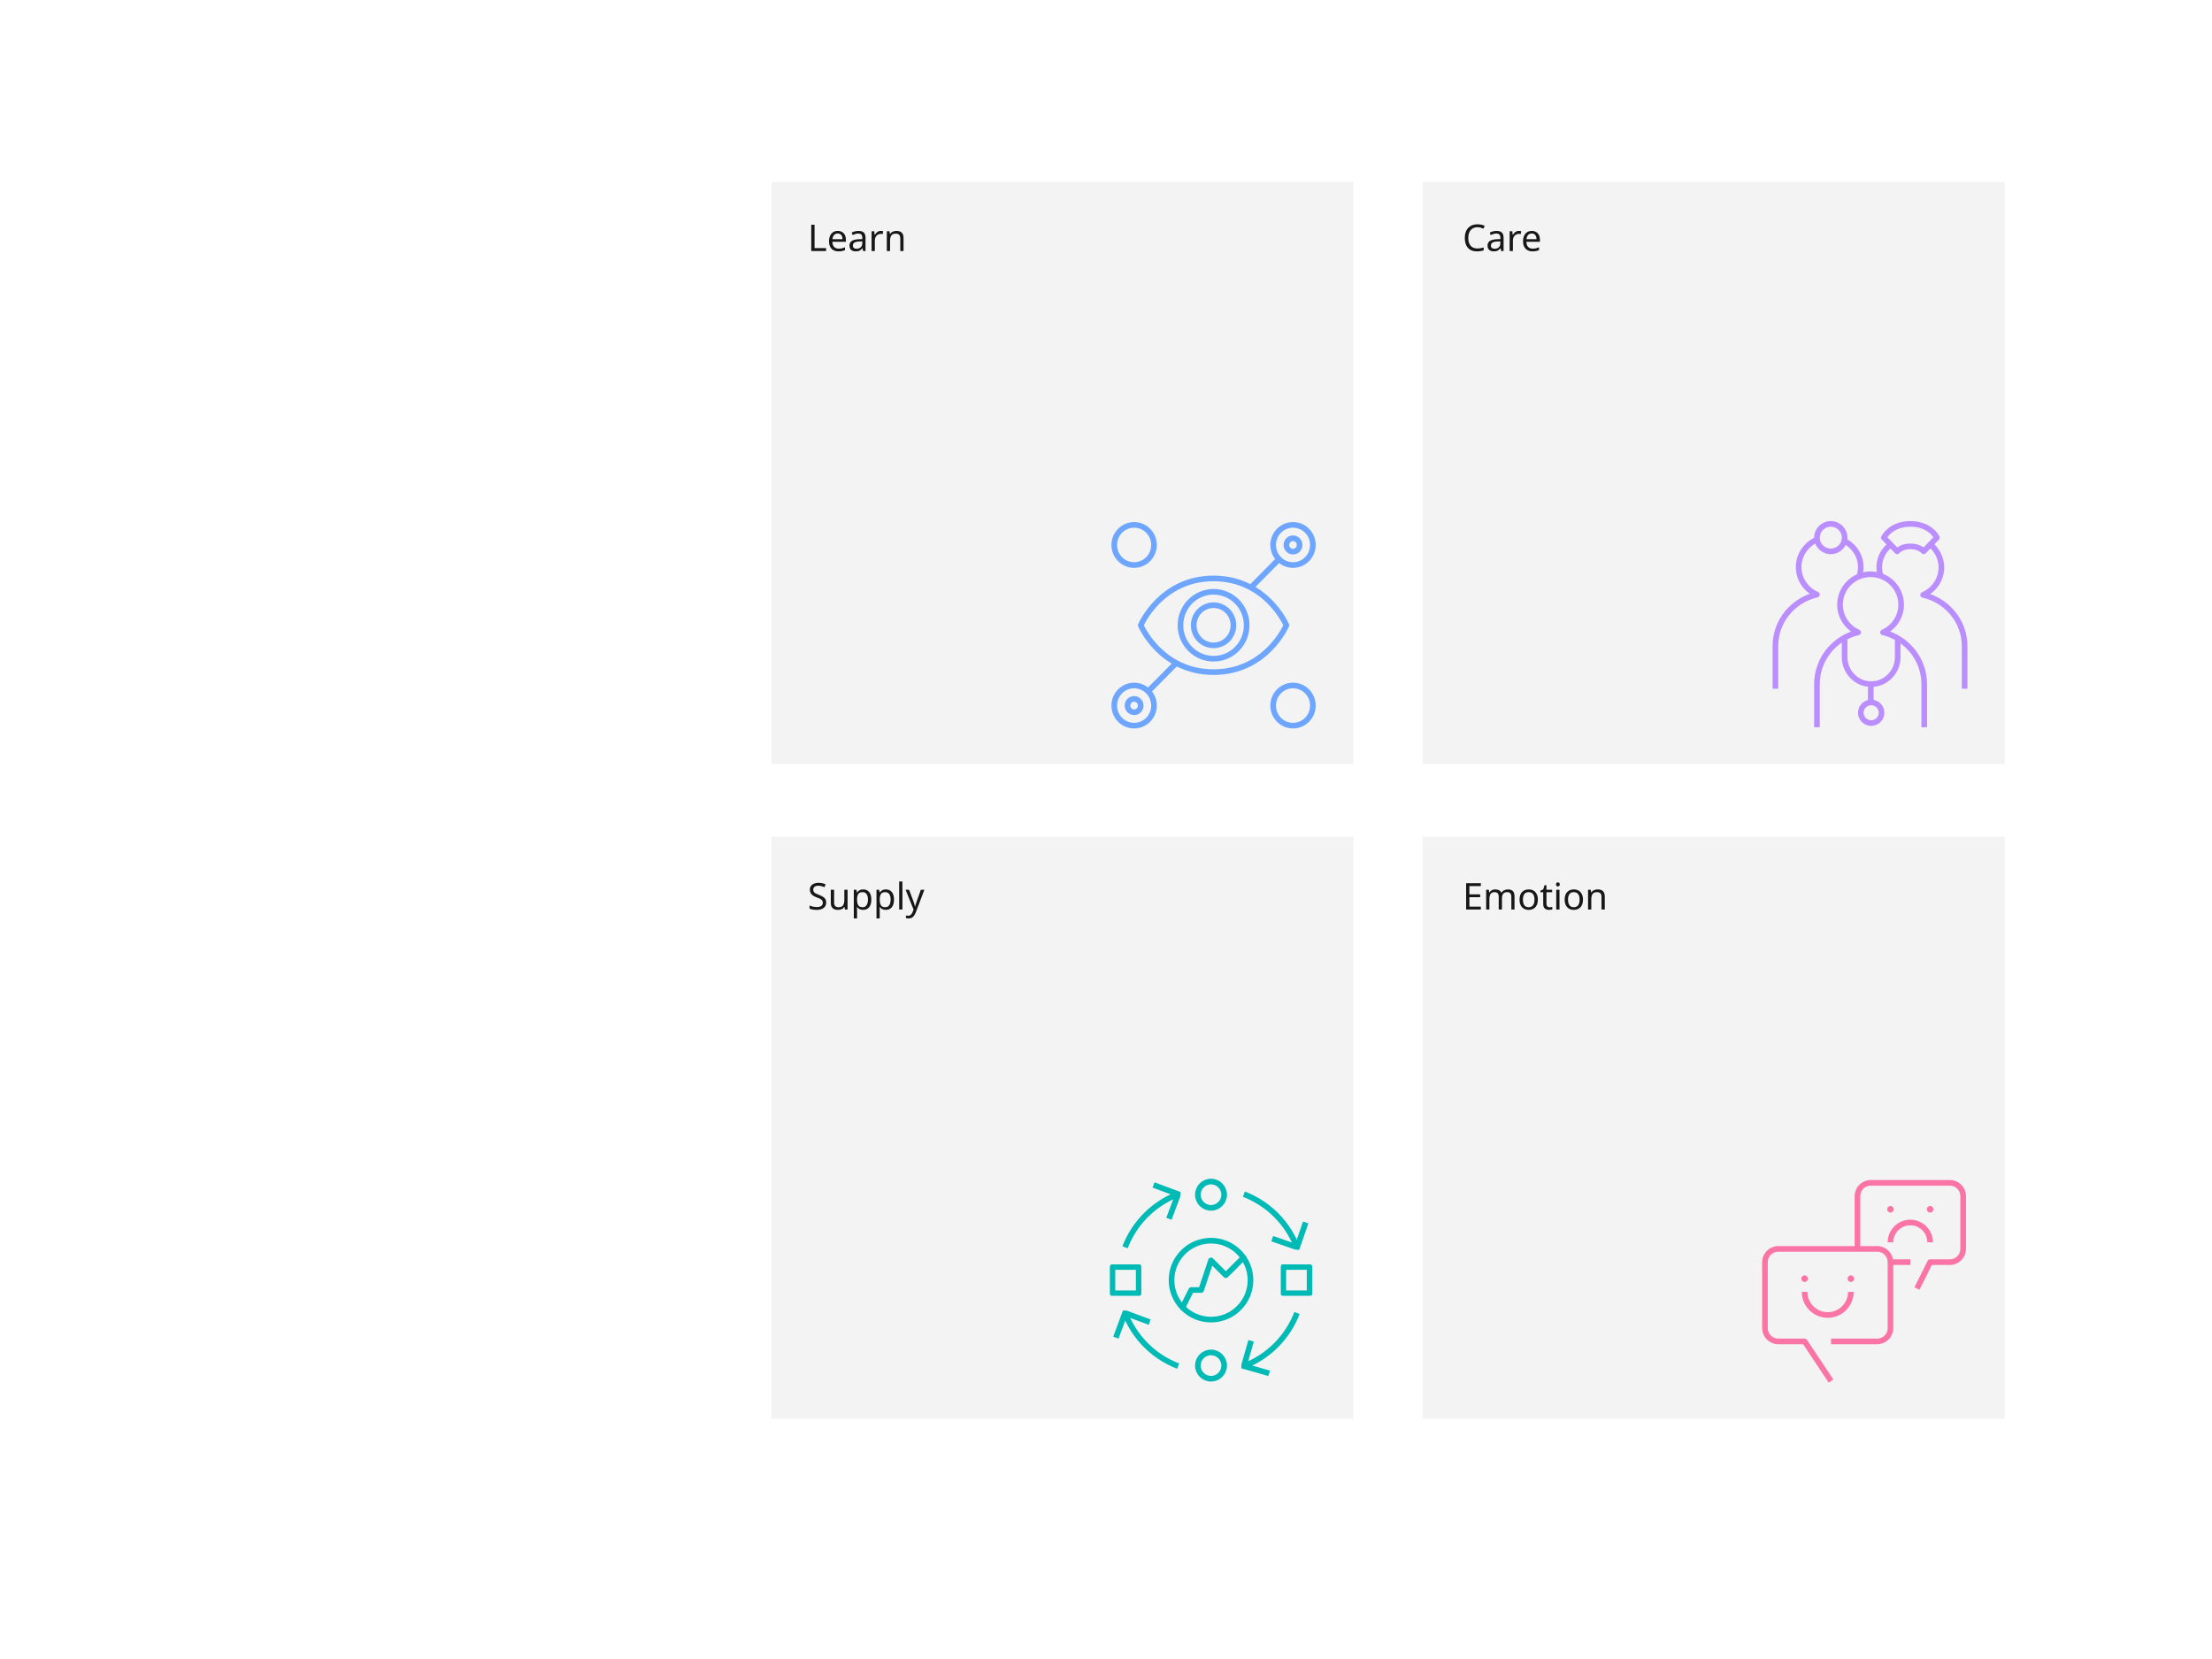
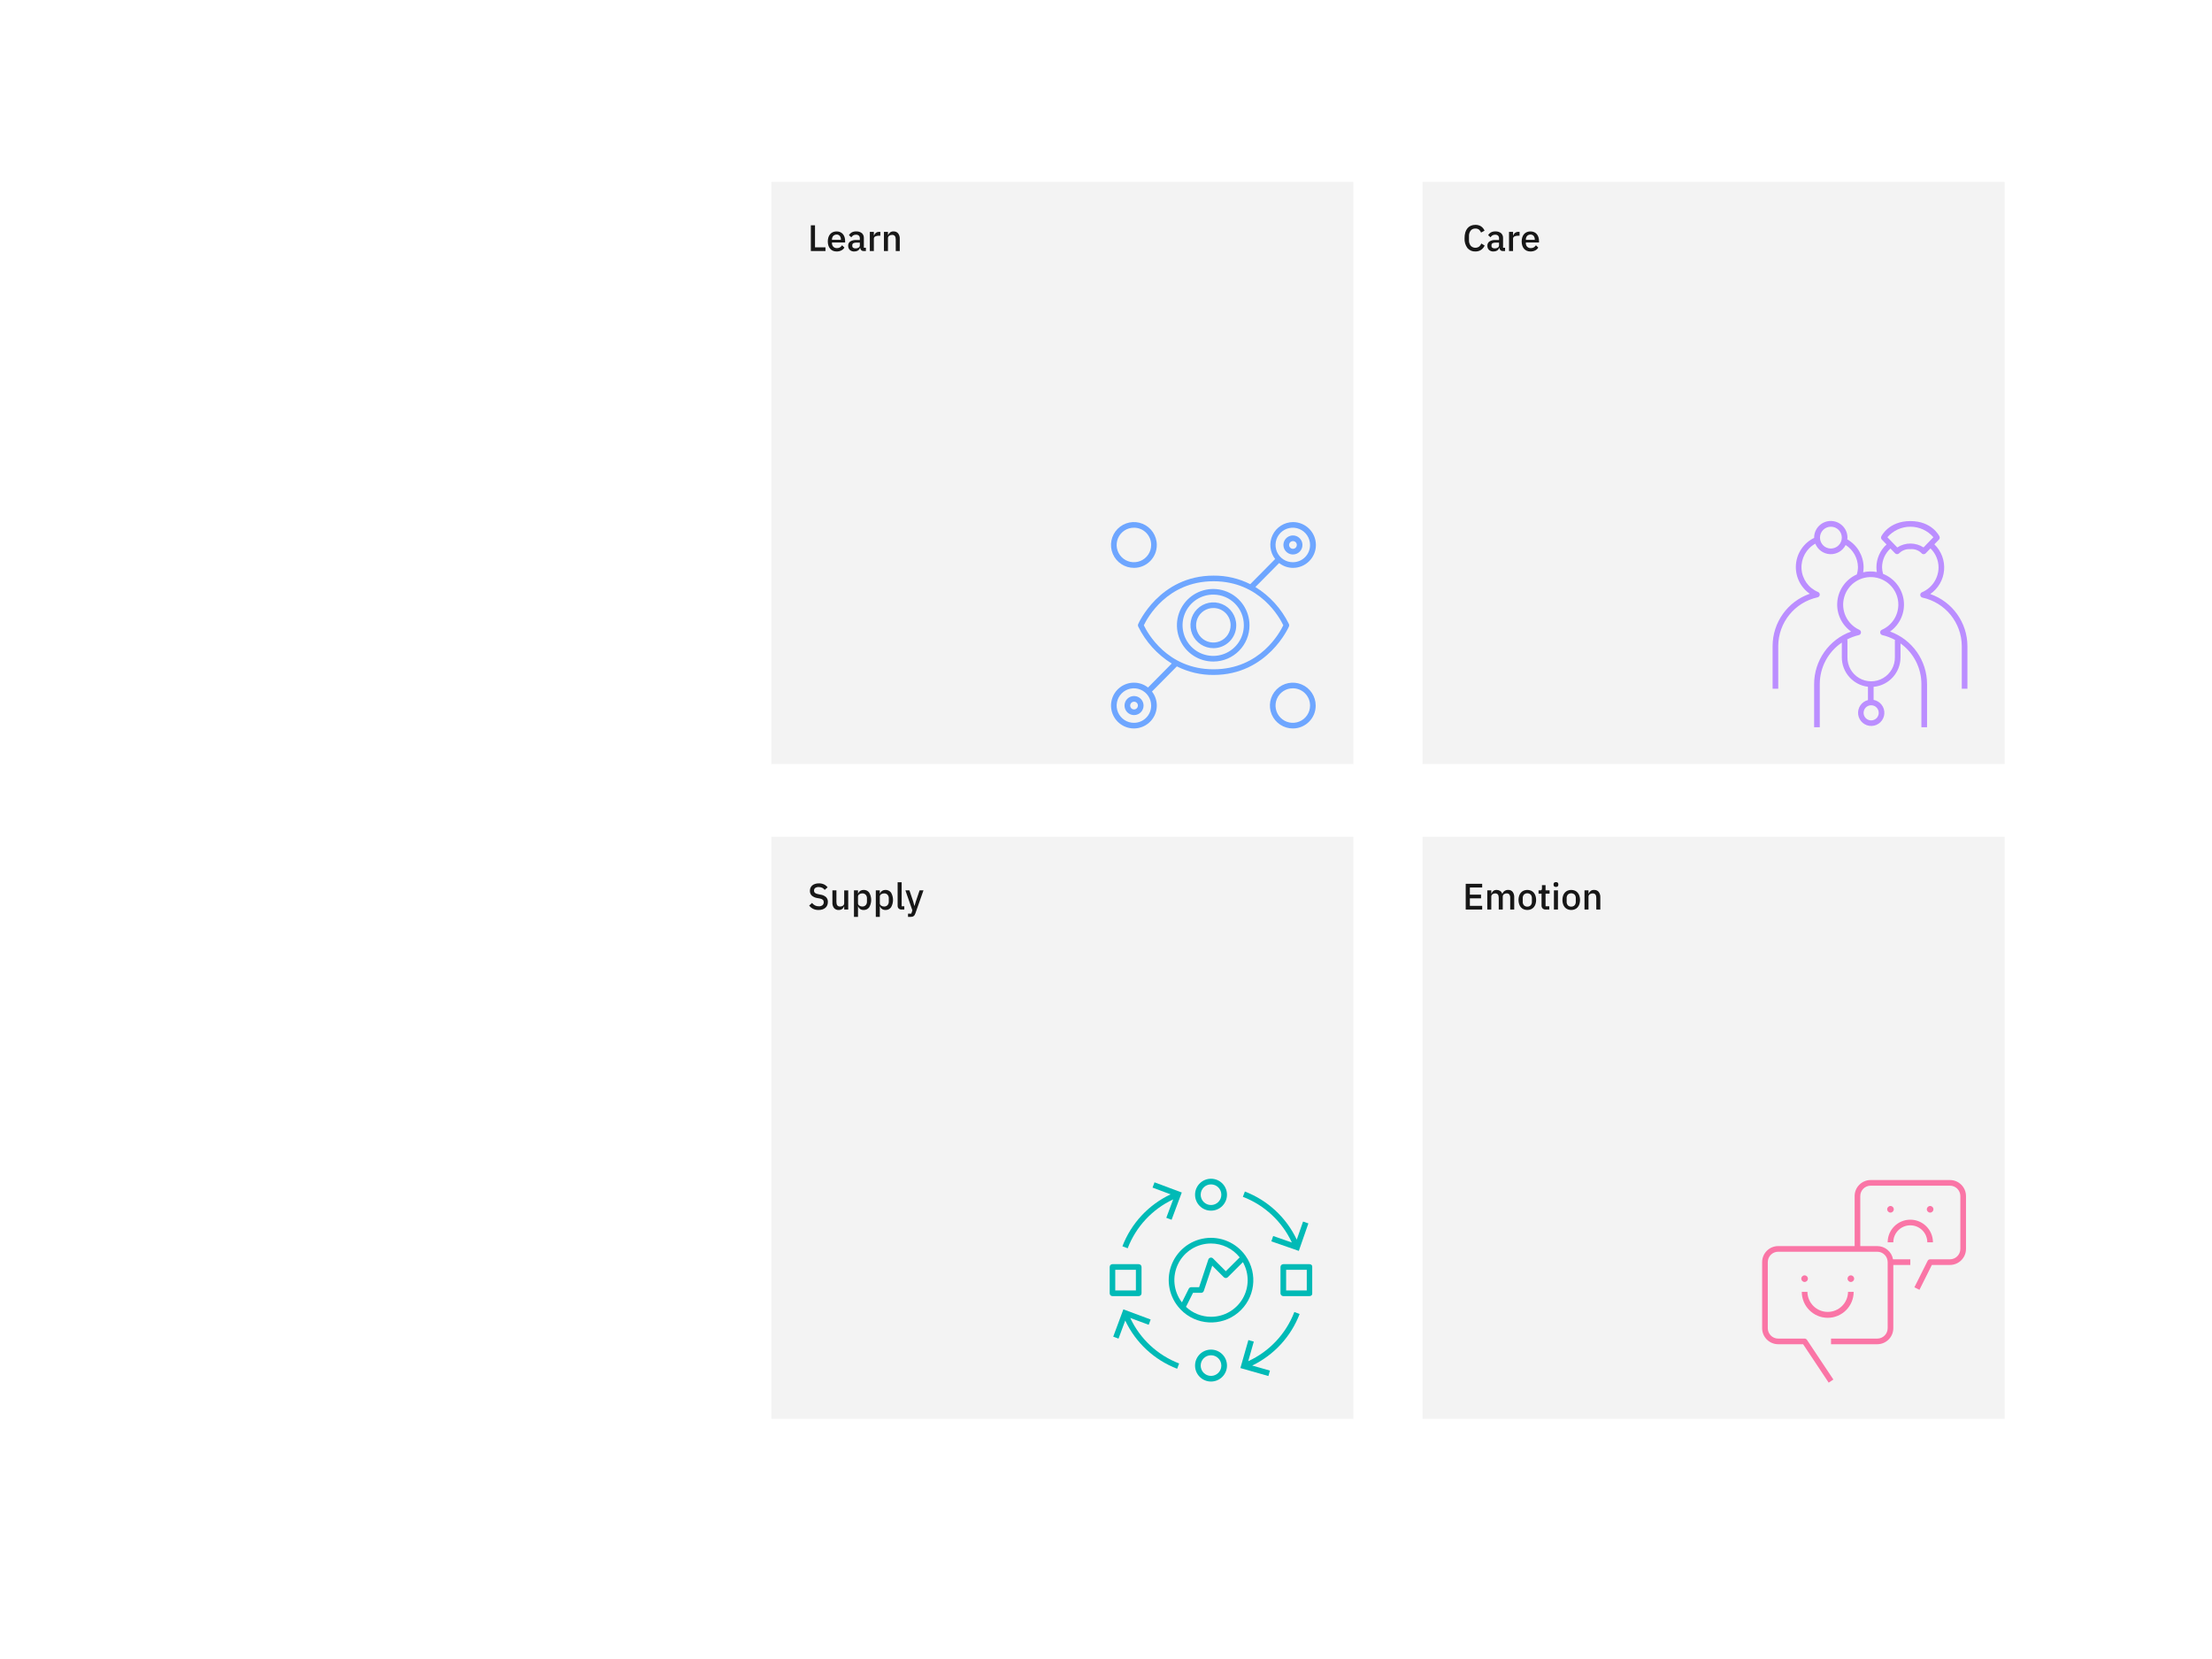
- <svg xmlns="http://www.w3.org/2000/svg" xmlns:xlink="http://www.w3.org/1999/xlink" width="608px" height="456px" viewBox="0 0 608 456" version="1.1">
+ <svg xmlns="http://www.w3.org/2000/svg" id="Layer_1" data-name="Layer 1" width="608" height="456" viewBox="0 0 608 456">
  <defs>
-     <polygon id="path-1" points="0 55.729 55.729 55.729 55.729 0 0 0" />
+     <style>
+       .cls-1 {
+         fill: #fff;
+       }
+ 
+       .cls-1, .cls-10 {
+         fill-rule: evenodd;
+       }
+ 
+       .cls-2 {
+         fill: #f3f3f3;
+       }
+ 
+       .cls-3 {
+         fill: #6ea6ff;
+       }
+ 
+       .cls-4 {
+         isolation: isolate;
+       }
+ 
+       .cls-5 {
+         fill: #171717;
+       }
+ 
+       .cls-6 {
+         fill: #bb8eff;
+       }
+ 
+       .cls-7 {
+         fill: #00bab6;
+       }
+ 
+       .cls-8 {
+         mask: url(#mask);
+       }
+ 
+       .cls-9 {
+         mask: url(#mask-2-2);
+       }
+ 
+       .cls-10, .cls-11 {
+         fill: #fa75a6;
+       }
+     </style>
+     <mask id="mask" x="305" y="324" width="55.737" height="55.729" maskUnits="userSpaceOnUse">
+       <g id="mask-2">
+         <polygon id="path-1" class="cls-1" points="305 379.729 360.729 379.729 360.729 324 305 324 305 379.729" />
+       </g>
+     </mask>
+     <mask id="mask-2-2" x="304.992" y="324" width="55.737" height="55.729" maskUnits="userSpaceOnUse">
+       <g id="mask-2-3" data-name="mask-2">
+         <polygon id="path-1-2" data-name="path-1" class="cls-1" points="305 379.729 360.729 379.729 360.729 324 305 324 305 379.729" />
+       </g>
+     </mask>
  </defs>
-   <g id="Artboard-Copy-83" stroke="none" stroke-width="1" fill="none" fill-rule="evenodd">
-     <g id="32x32-base-grid-comp-copy-13" fill="#FFFFFF">
-       <polygon id="Rectangle-3" points="0 0 608 0 608 456 0 456" />
-     </g>
-     <rect id="Rectangle-13-Copy-102" fill="#F3F3F3" fill-rule="nonzero" x="212" y="50" width="160" height="160" />
-     <rect id="Rectangle-13-Copy-103" fill="#F3F3F3" fill-rule="nonzero" x="212" y="230" width="160" height="160" />
-     <rect id="Rectangle-13-Copy-106" fill="#F3F3F3" fill-rule="nonzero" x="391" y="50" width="160" height="160" />
-     <rect id="Rectangle-13-Copy-107" fill="#F3F3F3" fill-rule="nonzero" x="391" y="230" width="160" height="160" />
-     <g id="Group-22-Copy-4" transform="translate(306, 144)" stroke="#6EA6FF" stroke-linejoin="round" stroke-width="1.55">
-       <g id="Group-21" transform="translate(0, 0.134663)">
-         <line x1="9.589" y1="45.897" x2="17.308" y2="38.095" id="Stroke-1" />
-         <line x1="37.821" y1="17.364" x2="46.039" y2="9.059" id="Stroke-2" />
-         <path d="M11.188,5.656 C11.188,8.704 8.744,11.174 5.728,11.174 C2.713,11.174 0.269,8.704 0.269,5.656 C0.269,2.608 2.713,0.138 5.728,0.138 C8.744,0.138 11.188,2.608 11.188,5.656 Z" id="Stroke-3" stroke-linecap="round" />
-         <path d="M11.188,49.799 C11.188,52.847 8.744,55.317 5.728,55.317 C2.713,55.317 0.269,52.847 0.269,49.799 C0.269,46.752 2.713,44.281 5.728,44.281 C8.744,44.281 11.188,46.752 11.188,49.799 Z" id="Stroke-5" stroke-linecap="round" />
-         <path d="M54.862,49.799 C54.862,52.847 52.418,55.317 49.402,55.317 C46.387,55.317 43.943,52.847 43.943,49.799 C43.943,46.752 46.387,44.281 49.402,44.281 C52.418,44.281 54.862,46.752 54.862,49.799 Z" id="Stroke-7" stroke-linecap="round" />
-         <path d="M7.548,49.8 C7.548,50.816 6.733,51.64 5.728,51.64 C4.722,51.64 3.909,50.816 3.909,49.8 C3.909,48.785 4.722,47.961 5.728,47.961 C6.733,47.961 7.548,48.785 7.548,49.8 Z" id="Stroke-9" stroke-linecap="round" />
-         <path d="M54.862,5.656 C54.862,8.704 52.418,11.174 49.402,11.174 C46.387,11.174 43.943,8.704 43.943,5.656 C43.943,2.608 46.387,0.138 49.402,0.138 C52.418,0.138 54.862,2.608 54.862,5.656 Z" id="Stroke-11" stroke-linecap="round" />
-         <path d="M51.222,5.657 C51.222,6.672 50.409,7.496 49.402,7.496 C48.396,7.496 47.583,6.672 47.583,5.657 C47.583,4.642 48.396,3.818 49.402,3.818 C50.409,3.818 51.222,4.642 51.222,5.657 Z" id="Stroke-13" stroke-linecap="round" />
-         <path d="M36.665,27.727 C36.665,32.807 32.593,36.923 27.566,36.923 C22.54,36.923 18.467,32.807 18.467,27.727 C18.467,22.649 22.54,18.53 27.566,18.53 C32.593,18.53 36.665,22.649 36.665,27.727 Z" id="Stroke-15" stroke-linecap="round" />
-         <path d="M33.026,27.729 C33.026,30.776 30.582,33.247 27.566,33.247 C24.551,33.247 22.107,30.776 22.107,27.729 C22.107,24.681 24.551,22.211 27.566,22.211 C30.582,22.211 33.026,24.681 33.026,27.729 Z" id="Stroke-17" stroke-linecap="round" />
-         <path d="M7.548,27.73 C7.548,27.73 13.008,40.605 27.566,40.605 C42.125,40.605 47.584,27.73 47.584,27.73 C47.584,27.73 42.125,14.855 27.566,14.855 C13.008,14.855 7.548,27.73 7.548,27.73 Z" id="Stroke-19" stroke-linecap="round" />
-       </g>
-     </g>
-     <text id="Learn-Copy" font-family="IBMPlexSans-SemiBold, IBM Plex Sans" font-size="10.133" font-weight="500" line-spacing="13.933" fill="#171717">
-       <tspan x="222" y="69">Learn</tspan>
-     </text>
-     <text id="Supply-Copy-2" font-family="IBMPlexSans-SemiBold, IBM Plex Sans" font-size="10.133" font-weight="500" line-spacing="13.933" fill="#171717">
-       <tspan x="222" y="250">Supply</tspan>
-     </text>
-     <text id="Care-Copy-2" font-family="IBMPlexSans-SemiBold, IBM Plex Sans" font-size="10.133" font-weight="500" line-spacing="13.933" fill="#171717">
-       <tspan x="402" y="69">Care</tspan>
-     </text>
-     <text id="Emotion-Copy-2" font-family="IBMPlexSans-SemiBold, IBM Plex Sans" font-size="10.133" font-weight="500" line-spacing="13.933" fill="#171717">
-       <tspan x="402" y="250">Emotion</tspan>
-     </text>
-     <g id="Group-22-Copy-5" transform="translate(488, 144)" stroke="#BB8EFF" stroke-linejoin="round" stroke-width="1.55">
-       <g id="Group-3" transform="translate(11.41463, 13.8427)">
-         <path d="M29.486,42.053 L29.486,30.216 C29.486,23.297 24.65,17.502 18.154,15.971 C21.093,14.672 23.148,11.75 23.148,8.347 C23.148,3.738 19.385,0 14.743,0 C10.101,0 6.338,3.738 6.338,8.347 C6.338,11.75 8.392,14.672 11.33,15.971 C4.836,17.502 0,23.297 0,30.216 L0,42.053" id="Stroke-1" />
-       </g>
-       <path d="M11.231,4.404 C8.365,5.728 6.385,8.579 6.385,11.88 C6.385,15.248 8.452,18.143 11.415,19.43 C4.87,20.946 0,26.685 0,33.537 L0,45.303" id="Stroke-4" />
-       <path d="M23.012,14.472 C23.304,13.655 23.463,12.779 23.463,11.87 C23.463,8.575 21.39,5.73 18.39,4.404" id="Stroke-6" />
-       <path d="M31.707,5.663 C29.769,7.157 28.537,9.398 28.537,11.901 C28.537,12.799 28.694,13.663 28.99,14.472" id="Stroke-8" />
-       <path d="M52,45.303 L52,33.57 C52,26.738 47.13,21.016 40.585,19.505 C43.547,18.222 45.615,15.336 45.615,11.978 C45.615,9.442 44.442,7.176 42.592,5.663" id="Stroke-10" />
-       <line x1="26.211" y1="48.966" x2="26.211" y2="44.674" id="Stroke-12" stroke-linecap="round" />
-       <path d="M29.171,51.91 C29.171,53.474 27.892,54.742 26.318,54.742 C24.742,54.742 23.463,53.474 23.463,51.91 C23.463,50.346 24.742,49.079 26.318,49.079 C27.892,49.079 29.171,50.346 29.171,51.91 Z" id="Stroke-14" stroke-linecap="round" />
-       <path d="M19.024,3.775 C19.024,5.859 17.32,7.551 15.22,7.551 C13.117,7.551 11.415,5.859 11.415,3.775 C11.415,1.691 13.117,0 15.22,0 C17.32,0 19.024,1.691 19.024,3.775 Z" id="Stroke-16" stroke-linecap="round" />
-       <path d="M33.61,32.09 L33.61,36.639 C33.61,40.714 30.328,44.045 26.317,44.045 C22.308,44.045 19.024,40.714 19.024,36.639 L19.024,32.09" id="Stroke-18" stroke-linecap="round" />
-       <path d="M33.451,7.549 C33.451,7.549 34.507,6.174 37.098,6.174 C39.748,6.174 40.744,7.551 40.744,7.551 L44.39,3.773 C44.39,3.773 42.589,0 37.098,0 C31.606,0 29.805,3.773 29.805,3.773 L33.451,7.549 Z" id="Stroke-20" stroke-linecap="round" />
-     </g>
-     <g id="Group-18-Copy-8" transform="translate(305, 324)">
-       <path d="M31.478,4.381 C31.478,6.375 29.86,7.994 27.865,7.994 C25.869,7.994 24.253,6.375 24.253,4.381 C24.253,2.386 25.869,0.768 27.865,0.768 C29.86,0.768 31.478,2.386 31.478,4.381 Z" id="Stroke-1" stroke="#00BAB6" stroke-width="1.552" stroke-linecap="round" stroke-linejoin="round" />
-       <path d="M31.478,51.348 C31.478,53.343 29.86,54.961 27.865,54.961 C25.869,54.961 24.253,53.343 24.253,51.348 C24.253,49.354 25.869,47.735 27.865,47.735 C29.86,47.735 31.478,49.354 31.478,51.348 Z" id="Stroke-3" stroke="#00BAB6" stroke-width="1.552" stroke-linecap="round" stroke-linejoin="round" />
-       <mask id="mask-2" fill="white">
-         <use xlink:href="#path-1" />
-       </mask>
-       <g id="Clip-6" />
-       <polygon id="Stroke-5" stroke="#00BAB6" stroke-width="1.552" stroke-linecap="round" stroke-linejoin="round" mask="url(#mask-2)" points="47.735 31.477 54.961 31.477 54.961 24.252 47.735 24.252" />
-       <polygon id="Stroke-7" stroke="#00BAB6" stroke-width="1.552" stroke-linecap="round" stroke-linejoin="round" mask="url(#mask-2)" points="0.768 31.477 7.994 31.477 7.994 24.252 0.768 24.252" />
-       <path d="M36.898,4.234 C43.6,6.797 48.93,12.13 51.494,18.832" id="Stroke-8" stroke="#00BAB6" stroke-width="1.552" mask="url(#mask-2)" />
-       <path d="M4.235,18.832 C6.798,12.13 12.131,6.798 18.831,4.234" id="Stroke-9" stroke="#00BAB6" stroke-width="1.552" mask="url(#mask-2)" />
-       <path d="M18.831,51.495 C12.131,48.932 6.799,43.599 4.235,36.897" id="Stroke-10" stroke="#00BAB6" stroke-width="1.552" mask="url(#mask-2)" />
-       <path d="M51.494,36.897 C48.931,43.599 43.6,48.931 36.898,51.495" id="Stroke-11" stroke="#00BAB6" stroke-width="1.552" mask="url(#mask-2)" />
-       <polyline id="Stroke-12" stroke="#00BAB6" stroke-width="1.552" mask="url(#mask-2)" points="16.3 11 18.831 4.233 12.064 1.702" />
-       <polyline id="Stroke-13" stroke="#00BAB6" stroke-width="1.552" mask="url(#mask-2)" points="44.697 16.467 51.522 18.84 53.897 12.015" />
-       <polyline id="Stroke-14" stroke="#00BAB6" stroke-width="1.552" mask="url(#mask-2)" points="38.879 44.548 36.897 51.497 43.847 53.477" />
-       <polyline id="Stroke-15" stroke="#00BAB6" stroke-width="1.552" mask="url(#mask-2)" points="11.004 39.414 4.232 36.896 1.713 43.67" />
-       <polyline id="Stroke-16" stroke="#00BAB6" stroke-width="1.552" stroke-linecap="round" stroke-linejoin="round" mask="url(#mask-2)" points="20.034 35.376 22.439 30.578 25.152 30.578 27.865 22.446 31.934 26.508 36.777 21.674" />
-       <path d="M38.715,27.865 C38.715,33.857 33.857,38.714 27.865,38.714 C21.873,38.714 17.014,33.857 17.014,27.865 C17.014,21.873 21.873,17.015 27.865,17.015 C33.857,17.015 38.715,21.873 38.715,27.865 Z" id="Stroke-17" stroke="#00BAB6" stroke-width="1.552" stroke-linecap="round" stroke-linejoin="round" mask="url(#mask-2)" />
-     </g>
-     <g id="Group-19-Copy-11" transform="translate(485, 325)">
-       <path d="M24.64,26.456 C24.64,26.957 24.232,27.364 23.732,27.364 C23.231,27.364 22.825,26.957 22.825,26.456 C22.825,25.955 23.231,25.548 23.732,25.548 C24.232,25.548 24.64,25.955 24.64,26.456" id="Fill-3" fill="#FA75A6" />
-       <path d="M11.929,26.456 C11.929,26.957 11.52,27.364 11.021,27.364 C10.52,27.364 10.113,26.957 10.113,26.456 C10.113,25.955 10.52,25.548 11.021,25.548 C11.52,25.548 11.929,25.955 11.929,26.456" id="Fill-5" fill="#FA75A6" />
-       <path d="M46.432,7.389 C46.432,7.89 46.023,8.297 45.524,8.297 C45.023,8.297 44.616,7.89 44.616,7.389 C44.616,6.887 45.023,6.481 45.524,6.481 C46.023,6.481 46.432,6.887 46.432,7.389" id="Fill-7" fill="#FA75A6" />
-       <path d="M35.536,7.389 C35.536,7.89 35.127,8.297 34.628,8.297 C34.127,8.297 33.72,7.89 33.72,7.389 C33.72,6.887 34.127,6.481 34.628,6.481 C35.127,6.481 35.536,6.887 35.536,7.389" id="Fill-9" fill="#FA75A6" />
-       <path d="M18.285,43.705 L30.996,43.705 C32.994,43.705 34.628,42.07 34.628,40.073 L34.628,21.913 C34.628,19.916 32.994,18.282 30.996,18.282 L3.757,18.282 C1.758,18.282 0.125,19.916 0.125,21.913 L0.125,40.073 C0.125,42.07 1.758,43.705 3.757,43.705 L11.021,43.705 L18.285,54.609" id="Stroke-1" stroke="#FA75A6" stroke-width="1.551" stroke-linejoin="round" />
-       <path d="M25.548,18.282 L25.548,3.756 C25.548,1.758 27.181,0.124 29.18,0.124 L50.972,0.124 C52.969,0.124 54.603,1.758 54.603,3.756 L54.603,18.283 C54.603,20.283 52.969,21.915 50.972,21.915 L45.524,21.915 L41.892,29.179" id="Stroke-11" stroke="#FA75A6" stroke-width="1.551" stroke-linejoin="round" />
-       <line x1="40.076" y1="21.916" x2="34.612" y2="21.916" id="Stroke-13" stroke="#FA75A6" stroke-width="1.551" />
-       <path d="M23.732,30.088 C23.732,33.598 20.887,36.444 17.377,36.444 C13.865,36.444 11.021,33.598 11.021,30.088" id="Stroke-15" stroke="#FA75A6" stroke-width="1.551" />
-       <path d="M34.628,16.468 C34.628,13.459 37.067,11.021 40.076,11.021 C43.083,11.021 45.524,13.459 45.524,16.468" id="Stroke-17" stroke="#FA75A6" stroke-width="1.551" />
+   <g id="_32x32-base-grid-comp-copy-13" data-name="32x32-base-grid-comp-copy-13">
+     <polygon id="Rectangle-3" class="cls-1" points="0 0 608 0 608 456 0 456 0 0" />
+   </g>
+   <rect id="Rectangle-13-Copy-102" class="cls-2" x="212" y="50" width="160" height="160" />
+   <rect id="Rectangle-13-Copy-103" class="cls-2" x="212" y="230" width="160" height="160" />
+   <rect id="Rectangle-13-Copy-106" class="cls-2" x="391" y="50" width="160" height="160" />
+   <rect id="Rectangle-13-Copy-107" class="cls-2" x="391" y="230" width="160" height="160" />
+   <g id="Group-22-Copy-4">
+     <g id="Group-21">
+       <path class="cls-3" d="M311.728,156.084a6.293,6.293,0,1,1,6.234-6.293A6.271,6.271,0,0,1,311.728,156.084Zm0-11.036a4.743,4.743,0,1,0,4.684,4.743A4.719,4.719,0,0,0,311.728,145.048Z" />
+       <path class="cls-3" d="M355.402,200.227a6.293,6.293,0,1,1,6.235-6.293A6.271,6.271,0,0,1,355.402,200.227Zm0-11.036a4.743,4.743,0,1,0,4.685,4.743A4.718,4.718,0,0,0,355.402,189.191Z" />
+       <path class="cls-3" d="M311.728,196.55a2.615,2.615,0,1,1,2.595-2.615A2.608,2.608,0,0,1,311.728,196.55Zm0-3.679a1.064,1.064,0,1,0,1.044,1.064A1.056,1.056,0,0,0,311.728,192.871Z" />
+       <path class="cls-3" d="M355.402,152.406a2.615,2.615,0,1,1,2.596-2.614A2.608,2.608,0,0,1,355.402,152.406Zm0-3.678a1.064,1.064,0,1,0,1.045,1.064A1.055,1.055,0,0,0,355.402,148.728Z" />
+       <path class="cls-3" d="M333.566,181.833a9.972,9.972,0,1,1,9.874-9.972A9.935,9.935,0,0,1,333.566,181.833Zm0-18.393a8.422,8.422,0,1,0,8.323,8.421A8.382,8.382,0,0,0,333.566,163.44Z" />
+       <path class="cls-3" d="M333.566,178.157a6.294,6.294,0,1,1,6.234-6.293A6.271,6.271,0,0,1,333.566,178.157Zm0-11.036a4.743,4.743,0,1,0,4.684,4.743A4.719,4.719,0,0,0,333.566,167.121Z" />
+       <path class="cls-3" d="M355.402,143.498a6.295,6.295,0,0,0-4.91,10.158l-6.84,6.911a21.981,21.981,0,0,0-10.086-2.352c-14.899,0-20.676,13.214-20.732,13.348a.776.776,0,0,0,0,.606,24.791,24.791,0,0,0,9.233,10.216l-6.519,6.588a6.16,6.16,0,0,0-3.82-1.33,6.29,6.29,0,1,0,4.912,2.431l6.837-6.91a21.981,21.981,0,0,0,10.089,2.354c14.899,0,20.675-13.214,20.732-13.348a.776.776,0,0,0,0-.606,24.789,24.789,0,0,0-9.235-10.217l6.521-6.589a6.16,6.16,0,0,0,3.817,1.329,6.293,6.293,0,0,0,0-12.586Zm-43.674,55.179a4.743,4.743,0,1,1,4.684-4.742A4.719,4.719,0,0,1,311.728,198.676Zm41.004-26.812c-.925,1.945-6.366,12.1-19.166,12.1s-18.242-10.154-19.167-12.1c.925-1.945,6.367-12.1,19.167-12.1S351.808,169.919,352.732,171.864Zm2.67-17.331a4.743,4.743,0,1,1,4.685-4.742A4.718,4.718,0,0,1,355.402,154.533Z" />
    </g>
  </g>
+   <g id="Learn-Copy" class="cls-4">
+     <g class="cls-4">
+       <path class="cls-5" d="M222.872,69V61.927h1.145v6.06h2.878V69Z" />
+       <path class="cls-5" d="M229.955,69.122a2.524,2.524,0,0,1-1.013-.193,2.096,2.096,0,0,1-.76-.552,2.474,2.474,0,0,1-.481-.872,3.961,3.961,0,0,1,0-2.279,2.483,2.483,0,0,1,.481-.872,2.096,2.096,0,0,1,.76-.552,2.539,2.539,0,0,1,1.013-.192,2.421,2.421,0,0,1,1.018.202,2.044,2.044,0,0,1,.735.562,2.446,2.446,0,0,1,.44.836,3.447,3.447,0,0,1,.147,1.023v.416h-3.618V66.82a1.399,1.399,0,0,0,.36.991,1.333,1.333,0,0,0,1.029.388,1.51,1.51,0,0,0,.821-.211,1.857,1.857,0,0,0,.567-.574l.648.641a2.093,2.093,0,0,1-.851.777A2.772,2.772,0,0,1,229.955,69.122Zm0-4.651a1.318,1.318,0,0,0-.521.101,1.162,1.162,0,0,0-.406.284,1.286,1.286,0,0,0-.258.435,1.642,1.642,0,0,0-.091.558V65.92H231.13v-.102a1.462,1.462,0,0,0-.315-.979A1.072,1.072,0,0,0,229.955,64.471Z" />
+       <path class="cls-5" d="M237.382,69a.875.875,0,0,1-.669-.248,1.112,1.112,0,0,1-.284-.634h-.051a1.296,1.296,0,0,1-.557.75,1.82,1.82,0,0,1-.983.254,1.746,1.746,0,0,1-1.262-.426,1.52,1.52,0,0,1-.441-1.145,1.345,1.345,0,0,1,.573-1.186,2.946,2.946,0,0,1,1.677-.396h.953v-.445a1.016,1.016,0,0,0-.263-.75,1.12,1.12,0,0,0-.821-.264,1.306,1.306,0,0,0-.76.203,1.816,1.816,0,0,0-.496.517l-.659-.598a2.116,2.116,0,0,1,.74-.735,2.382,2.382,0,0,1,1.247-.288,2.324,2.324,0,0,1,1.571.476,1.718,1.718,0,0,1,.547,1.368v2.645h.558V69Zm-2.229-.72a1.482,1.482,0,0,0,.851-.228.707.707,0,0,0,.335-.613v-.76h-.932q-1.145,0-1.145.709v.183a.621.621,0,0,0,.238.532A1.074,1.074,0,0,0,235.153,68.28Z" />
+       <path class="cls-5" d="M239.085,69v-5.27H240.19v1.014h.051a1.425,1.425,0,0,1,.466-.71,1.464,1.464,0,0,1,.983-.304h.294v1.064h-.435a1.947,1.947,0,0,0-1.008.213.688.688,0,0,0-.35.628V69Z" />
+       <path class="cls-5" d="M242.966,69v-5.27H244.07v.872h.051a1.738,1.738,0,0,1,.521-.71,1.482,1.482,0,0,1,.958-.283,1.563,1.563,0,0,1,1.261.531,2.281,2.281,0,0,1,.451,1.516V69h-1.105V65.798q0-1.236-.993-1.236a1.615,1.615,0,0,0-.42.056,1.19,1.19,0,0,0-.37.167.838.838,0,0,0-.258.284.816.816,0,0,0-.096.405V69Z" />
+     </g>
+   </g>
+   <g id="Supply-Copy-2" class="cls-4">
+     <g class="cls-4">
+       <path class="cls-5" d="M224.989,250.122a3.24,3.24,0,0,1-1.515-.325,3.365,3.365,0,0,1-1.069-.871l.79-.739a2.653,2.653,0,0,0,.826.689,2.21,2.21,0,0,0,1.029.233,1.51,1.51,0,0,0,1.023-.304,1.041,1.041,0,0,0,.344-.821.888.888,0,0,0-.243-.658,1.685,1.685,0,0,0-.861-.365l-.628-.111a3.031,3.031,0,0,1-1.551-.679,1.749,1.749,0,0,1-.517-1.338,1.975,1.975,0,0,1,.177-.846,1.766,1.766,0,0,1,.497-.639,2.297,2.297,0,0,1,.775-.4,3.429,3.429,0,0,1,1.023-.142,3.216,3.216,0,0,1,1.388.278,2.778,2.778,0,0,1,1.003.806l-.8.709a2.082,2.082,0,0,0-.669-.567,2.057,2.057,0,0,0-.983-.213,1.581,1.581,0,0,0-.942.243.824.824,0,0,0-.335.71.795.795,0,0,0,.274.663,1.976,1.976,0,0,0,.851.33l.628.132a2.963,2.963,0,0,1,1.555.689,1.798,1.798,0,0,1,.492,1.338,2.281,2.281,0,0,1-.172.901,1.906,1.906,0,0,1-.501.694,2.297,2.297,0,0,1-.806.446A3.465,3.465,0,0,1,224.989,250.122Z" />
+       <path class="cls-5" d="M232.042,249.129h-.041a1.984,1.984,0,0,1-.188.375,1.255,1.255,0,0,1-.294.318,1.407,1.407,0,0,1-.425.219,1.858,1.858,0,0,1-.573.081,1.583,1.583,0,0,1-1.272-.527,2.259,2.259,0,0,1-.451-1.51v-3.354h1.105v3.213q0,1.226,1.013,1.226a1.561,1.561,0,0,0,.415-.056,1.139,1.139,0,0,0,.36-.167.856.856,0,0,0,.253-.284.818.818,0,0,0,.096-.405v-3.526h1.105V250H232.042Z" />
+       <path class="cls-5" d="M234.727,244.731h1.105v.872h.051a1.445,1.445,0,0,1,.562-.735,1.626,1.626,0,0,1,.917-.258,1.828,1.828,0,0,1,1.55.725,4.048,4.048,0,0,1,0,4.064,1.83,1.83,0,0,1-1.55.725,1.599,1.599,0,0,1-.917-.264,1.471,1.471,0,0,1-.562-.73h-.051v2.897h-1.105Zm2.3,4.438a1.198,1.198,0,0,0,.922-.37,1.376,1.376,0,0,0,.345-.978v-.912a1.377,1.377,0,0,0-.345-.978,1.198,1.198,0,0,0-.922-.37,1.422,1.422,0,0,0-.852.248.771.771,0,0,0-.344.654v1.804a.77.77,0,0,0,.344.653A1.422,1.422,0,0,0,237.028,249.169Z" />
+       <path class="cls-5" d="M240.726,244.731h1.105v.872h.051a1.444,1.444,0,0,1,.562-.735,1.626,1.626,0,0,1,.917-.258,1.828,1.828,0,0,1,1.55.725,4.048,4.048,0,0,1,0,4.064,1.83,1.83,0,0,1-1.55.725,1.599,1.599,0,0,1-.917-.264,1.471,1.471,0,0,1-.562-.73h-.051v2.897h-1.105Zm2.3,4.438a1.198,1.198,0,0,0,.922-.37,1.376,1.376,0,0,0,.345-.978v-.912a1.377,1.377,0,0,0-.345-.978,1.198,1.198,0,0,0-.922-.37,1.422,1.422,0,0,0-.852.248.771.771,0,0,0-.344.654v1.804a.77.77,0,0,0,.344.653A1.423,1.423,0,0,0,243.026,249.169Z" />
+       <path class="cls-5" d="M247.85,250a1.127,1.127,0,0,1-.846-.289,1.113,1.113,0,0,1-.278-.806V242.501H247.83v6.597h.73V250Z" />
+       <path class="cls-5" d="M252.764,244.731h1.064l-2.219,6.313a2.267,2.267,0,0,1-.207.451,1.11,1.11,0,0,1-.274.304,1.069,1.069,0,0,1-.38.172,2.195,2.195,0,0,1-.527.056h-.638v-.901h.892l.304-.892-1.915-5.503h1.105l1.054,3.101.304,1.145h.051l.334-1.145Z" />
+     </g>
+   </g>
+   <g id="Care-Copy-2" class="cls-4">
+     <g class="cls-4">
+       <path class="cls-5" d="M405.526,69.122a2.697,2.697,0,0,1-2.179-.938,4.115,4.115,0,0,1-.791-2.721,5.52,5.52,0,0,1,.203-1.571,3.21,3.21,0,0,1,.588-1.145,2.464,2.464,0,0,1,.938-.704,3.096,3.096,0,0,1,1.241-.238,2.803,2.803,0,0,1,1.546.401,2.677,2.677,0,0,1,.978,1.19l-.963.526a1.768,1.768,0,0,0-.562-.806,1.567,1.567,0,0,0-.998-.299,1.585,1.585,0,0,0-1.287.559,2.347,2.347,0,0,0-.466,1.547v1.078a2.346,2.346,0,0,0,.466,1.546,1.778,1.778,0,0,0,2.325.231,1.958,1.958,0,0,0,.594-.847l.922.558a2.85,2.85,0,0,1-.993,1.2A2.728,2.728,0,0,1,405.526,69.122Z" />
+       <path class="cls-5" d="M413.076,69a.878.878,0,0,1-.67-.248,1.115,1.115,0,0,1-.283-.634h-.051a1.299,1.299,0,0,1-.557.75,1.824,1.824,0,0,1-.983.254,1.746,1.746,0,0,1-1.262-.426,1.519,1.519,0,0,1-.44-1.145,1.345,1.345,0,0,1,.572-1.186,2.946,2.946,0,0,1,1.677-.396h.952v-.445a1.018,1.018,0,0,0-.263-.75,1.121,1.121,0,0,0-.821-.264,1.305,1.305,0,0,0-.76.203,1.816,1.816,0,0,0-.496.517l-.659-.598a2.124,2.124,0,0,1,.739-.735,2.386,2.386,0,0,1,1.247-.288,2.324,2.324,0,0,1,1.571.476,1.72,1.72,0,0,1,.547,1.368v2.645h.557V69Zm-2.23-.72a1.482,1.482,0,0,0,.852-.228.708.708,0,0,0,.334-.613v-.76H411.1q-1.146,0-1.145.709v.183a.62.62,0,0,0,.237.532A1.074,1.074,0,0,0,410.846,68.28Z" />
+       <path class="cls-5" d="M414.777,69v-5.27h1.105v1.014h.051a1.422,1.422,0,0,1,.465-.71,1.466,1.466,0,0,1,.983-.304h.294v1.064H417.24a1.944,1.944,0,0,0-1.008.213.686.686,0,0,0-.35.628V69Z" />
+       <path class="cls-5" d="M420.676,69.122a2.523,2.523,0,0,1-1.014-.193,2.1,2.1,0,0,1-.76-.552,2.482,2.482,0,0,1-.481-.872,3.972,3.972,0,0,1,0-2.279,2.491,2.491,0,0,1,.481-.872,2.1,2.1,0,0,1,.76-.552,2.538,2.538,0,0,1,1.014-.192,2.415,2.415,0,0,1,1.018.202,2.038,2.038,0,0,1,.735.562,2.437,2.437,0,0,1,.44.836,3.464,3.464,0,0,1,.146,1.023v.416h-3.617V66.82a1.401,1.401,0,0,0,.359.991,1.336,1.336,0,0,0,1.029.388,1.507,1.507,0,0,0,.82-.211,1.866,1.866,0,0,0,.568-.574l.648.641a2.097,2.097,0,0,1-.852.777A2.771,2.771,0,0,1,420.676,69.122Zm0-4.651a1.317,1.317,0,0,0-.521.101,1.151,1.151,0,0,0-.406.284,1.276,1.276,0,0,0-.258.435,1.642,1.642,0,0,0-.092.558V65.92h2.453v-.102a1.465,1.465,0,0,0-.315-.979A1.073,1.073,0,0,0,420.676,64.471Z" />
+     </g>
+   </g>
+   <g id="Emotion-Copy-2" class="cls-4">
+     <g class="cls-4">
+       <path class="cls-5" d="M402.871,250v-7.073H407.4V243.94h-3.384v1.966h3.07V246.92h-3.07v2.066H407.4V250Z" />
+       <path class="cls-5" d="M408.799,250v-5.269h1.105v.872h.051a2.177,2.177,0,0,1,.197-.386,1.359,1.359,0,0,1,.283-.319,1.219,1.219,0,0,1,.396-.212,1.679,1.679,0,0,1,.532-.076,1.745,1.745,0,0,1,.952.263,1.521,1.521,0,0,1,.608.811h.029a1.551,1.551,0,0,1,.548-.761,1.658,1.658,0,0,1,1.044-.314,1.497,1.497,0,0,1,1.227.531,2.34,2.34,0,0,1,.435,1.516V250h-1.105v-3.212a1.511,1.511,0,0,0-.233-.917.868.868,0,0,0-.74-.31,1.44,1.44,0,0,0-.404.056,1.023,1.023,0,0,0-.34.167.855.855,0,0,0-.238.284.837.837,0,0,0-.092.396V250h-1.103v-3.212q0-1.226-.963-1.227a1.463,1.463,0,0,0-.4.056,1.083,1.083,0,0,0-.35.167.817.817,0,0,0-.334.68V250Z" />
+       <path class="cls-5" d="M419.804,250.122a2.509,2.509,0,0,1-.998-.193,2.086,2.086,0,0,1-.765-.552,2.521,2.521,0,0,1-.486-.872,3.842,3.842,0,0,1,0-2.279,2.53,2.53,0,0,1,.486-.872,2.086,2.086,0,0,1,.765-.552,2.687,2.687,0,0,1,1.997,0,2.09,2.09,0,0,1,.764.552,2.547,2.547,0,0,1,.487.872,3.864,3.864,0,0,1,0,2.279,2.538,2.538,0,0,1-.487.872,2.09,2.09,0,0,1-.764.552A2.514,2.514,0,0,1,419.804,250.122Zm0-.923a1.225,1.225,0,0,0,.912-.348,1.424,1.424,0,0,0,.345-1.043v-.887a1.424,1.424,0,0,0-.345-1.043,1.369,1.369,0,0,0-1.823,0,1.42,1.42,0,0,0-.346,1.043v.887a1.42,1.42,0,0,0,.346,1.043A1.221,1.221,0,0,0,419.804,249.199Z" />
+       <path class="cls-5" d="M424.881,250a1.169,1.169,0,0,1-.871-.299,1.155,1.155,0,0,1-.294-.847v-3.222h-.821v-.902h.446a.487.487,0,0,0,.38-.121.599.599,0,0,0,.106-.396v-.922h.993v1.438h1.105v.902H424.82v3.465h1.024V250Z" />
+       <path class="cls-5" d="M427.678,243.788a.671.671,0,0,1-.502-.162.567.567,0,0,1-.157-.415v-.173a.569.569,0,0,1,.157-.415.671.671,0,0,1,.502-.162.655.655,0,0,1,.496.162.582.582,0,0,1,.152.415v.173a.58.58,0,0,1-.152.415A.655.655,0,0,1,427.678,243.788Zm-.558.942h1.105V250H427.12Z" />
+       <path class="cls-5" d="M431.873,250.122a2.506,2.506,0,0,1-.998-.193,2.089,2.089,0,0,1-.766-.552,2.554,2.554,0,0,1-.486-.872,3.866,3.866,0,0,1,0-2.279,2.563,2.563,0,0,1,.486-.872,2.089,2.089,0,0,1,.766-.552,2.685,2.685,0,0,1,1.996,0,2.093,2.093,0,0,1,.765.552,2.547,2.547,0,0,1,.487.872,3.864,3.864,0,0,1,0,2.279,2.538,2.538,0,0,1-.487.872,2.093,2.093,0,0,1-.765.552A2.51,2.51,0,0,1,431.873,250.122Zm0-.923a1.226,1.226,0,0,0,.912-.348,1.428,1.428,0,0,0,.344-1.043v-.887a1.428,1.428,0,0,0-.344-1.043,1.37,1.37,0,0,0-1.824,0,1.421,1.421,0,0,0-.345,1.043v.887a1.421,1.421,0,0,0,.345,1.043A1.223,1.223,0,0,0,431.873,249.199Z" />
+       <path class="cls-5" d="M435.522,250v-5.269h1.103v.872h.051a1.746,1.746,0,0,1,.521-.71,1.486,1.486,0,0,1,.959-.283,1.563,1.563,0,0,1,1.261.531,2.281,2.281,0,0,1,.451,1.516V250h-1.105v-3.202q0-1.236-.993-1.236a1.624,1.624,0,0,0-.421.056,1.179,1.179,0,0,0-.369.167.829.829,0,0,0-.259.284.815.815,0,0,0-.097.405V250Z" />
+     </g>
+   </g>
+   <path class="cls-6" d="M530.564,163.278a8.862,8.862,0,0,0,1.125-13.662l1.259-1.304a.775.775,0,0,0,.142-.873c-.082-.172-2.08-4.215-7.992-4.215s-7.91,4.043-7.992,4.215a.775.775,0,0,0,.142.873l1.291,1.336a8.557,8.557,0,0,0-2.777,6.253,8.279,8.279,0,0,0,.112,1.332,8.976,8.976,0,0,0-3.756.07,8.454,8.454,0,0,0,.123-1.432,8.957,8.957,0,0,0-4.488-7.622,4.423,4.423,0,0,0,.048-.473,4.58,4.58,0,0,0-9.16,0c0,.023.007.045.007.068a8.924,8.924,0,0,0-1.207,15.36,15.229,15.229,0,0,0-10.215,14.334v11.766h1.551V177.537A13.747,13.747,0,0,1,499.59,164.185a.775.775,0,0,0,.134-1.466,7.386,7.386,0,0,1-.758-13.286A4.567,4.567,0,0,0,507.3,149.8a7.365,7.365,0,0,1,3.389,6.07,6.925,6.925,0,0,1-.322,2.021,9.081,9.081,0,0,0-1.573,15.697A15.357,15.357,0,0,0,498.64,188.059V199.896H500.19V188.059a13.781,13.781,0,0,1,6.059-11.431v4.011a8.151,8.151,0,0,0,7.186,8.13v3.655a3.614,3.614,0,1,0,1.551-.053v-3.584a8.143,8.143,0,0,0,7.399-8.147v-3.788a13.779,13.779,0,0,1,5.74,11.208V199.896h1.551V188.059A15.357,15.357,0,0,0,519.52,173.588a9.085,9.085,0,0,0-1.928-15.852,6.685,6.685,0,0,1-.28-1.835,7.024,7.024,0,0,1,2.303-5.137l1.279,1.324a.784.784,0,0,0,1.166-.058,3.897,3.897,0,0,1,3.038-1.08,3.79,3.79,0,0,1,3.018,1.056.779.779,0,0,0,.573.319c.018.001.036.002.055.002a.774.774,0,0,0,.558-.237l1.312-1.359a7.34,7.34,0,0,1,2.226,5.247,7.469,7.469,0,0,1-4.563,6.816.775.775,0,0,0,.134,1.467,13.713,13.713,0,0,1,10.814,13.31v11.733h1.551V177.57A15.19,15.19,0,0,0,530.564,163.278ZM503.22,150.775a3,3,0,1,1,3.029-3A3.018,3.018,0,0,1,503.22,150.775ZM516.395,195.91a2.078,2.078,0,1,1-2.077-2.056A2.069,2.069,0,0,1,516.395,195.91Zm5.392-29.72a7.58,7.58,0,0,1-4.532,6.915.775.775,0,0,0,.136,1.463,14.104,14.104,0,0,1,3.482,1.329.746.746,0,0,0-.039.193v4.549a6.518,6.518,0,1,1-13.034,0V176.09a.758.758,0,0,0-.085-.338,14.114,14.114,0,0,1,3.207-1.184.775.775,0,0,0,.136-1.463,7.585,7.585,0,1,1,10.73-6.915Zm6.925-15.722a6.62,6.62,0,0,0-7.222.005l-2.713-2.809a8.36,8.36,0,0,1,12.642,0Z" />
+   <g id="Group-18-Copy-8">
+     <path class="cls-7" d="M332.865,332.77a4.389,4.389,0,1,1,4.39-4.389A4.394,4.394,0,0,1,332.865,332.77Zm0-7.226a2.837,2.837,0,1,0,2.837,2.837A2.84,2.84,0,0,0,332.865,325.544Z" />
+     <path class="cls-7" d="M332.865,379.737a4.389,4.389,0,1,1,4.39-4.389A4.394,4.394,0,0,1,332.865,379.737Zm0-7.226a2.837,2.837,0,1,0,2.837,2.837A2.84,2.84,0,0,0,332.865,372.512Z" />
+     <g class="cls-8">
+       <path class="cls-7" d="M359.961,356.254h-7.226a.776.776,0,0,1-.776-.776V348.252a.776.776,0,0,1,.776-.776h7.226a.776.776,0,0,1,.776.776v7.226A.776.776,0,0,1,359.961,356.254Zm-6.449-1.553h5.673v-5.673h-5.673Z" />
+     </g>
+     <g class="cls-9">
+       <path class="cls-7" d="M312.993,356.254h-7.226a.776.776,0,0,1-.776-.776V348.252a.776.776,0,0,1,.776-.776h7.226a.776.776,0,0,1,.776.776v7.226A.776.776,0,0,1,312.993,356.254Zm-6.449-1.553h5.673v-5.673h-5.673Z" />
+     </g>
+     <path class="cls-7" d="M317.335,324.976l-.543,1.453,4.965,1.857a26.116,26.116,0,0,0-13.246,14.269l1.449.555a24.563,24.563,0,0,1,12.506-13.444l-1.893,5.063,1.453.543,2.804-7.494Z" />
+     <path class="cls-7" d="M358.165,335.761l-1.732,4.975A26.114,26.114,0,0,0,342.175,327.51l-.555,1.449A24.565,24.565,0,0,1,355.088,341.52l-5.136-1.787-.51,1.467,7.557,2.627,2.631-7.557Z" />
+     <path class="cls-7" d="M357.219,361.174l-1.449-.555a24.563,24.563,0,0,1-12.68,13.527l1.536-5.386-1.492-.426-2.194,7.695,7.695,2.192.426-1.492-4.874-1.388A26.115,26.115,0,0,0,357.219,361.174Z" />
+     <path class="cls-7" d="M310.665,362.257l5.069,1.884.541-1.455-7.5-2.788-2.788,7.501,1.455.541,1.846-4.967A26.115,26.115,0,0,0,323.554,376.22l.555-1.449A24.566,24.566,0,0,1,310.665,362.257Z" />
+     <path class="cls-7" d="M342.357,345.173c-.013-.015-.018-.034-.032-.048l-.008-.005a11.612,11.612,0,1,0-17.906,14.701.749.749,0,0,0,.102.113,11.611,11.611,0,0,0,17.843-14.761Zm-9.492-3.382a10.053,10.053,0,0,1,7.88,3.816l-3.812,3.804-3.521-3.515a.776.776,0,0,0-1.284.304l-2.536,7.602h-2.154a.774.774,0,0,0-.693.429l-1.874,3.74a10.055,10.055,0,0,1,7.994-16.18Zm0,20.146a10.029,10.029,0,0,1-6.878-2.732l1.93-3.85h2.234a.776.776,0,0,0,.736-.531l2.315-6.942,3.182,3.176a.774.774,0,0,0,1.096,0l4.148-4.141a10.059,10.059,0,0,1-8.764,15.021Z" />
+   </g>
+   <g id="Group-19-Copy-11">
+     <path id="Fill-3" class="cls-10" d="M509.64,351.456a.908.908,0,1,1-.908-.908.909.909,0,0,1,.908.908" />
+     <path id="Fill-5" class="cls-10" d="M496.929,351.456a.908.908,0,1,1-.908-.908.91.91,0,0,1,.908.908" />
+     <path id="Fill-7" class="cls-10" d="M531.432,332.389a.908.908,0,1,1-.908-.908.909.909,0,0,1,.908.908" />
+     <path id="Fill-9" class="cls-10" d="M520.536,332.389a.908.908,0,1,1-.908-.908.909.909,0,0,1,.908.908" />
+     <path class="cls-11" d="M535.972,324.349h-21.791a4.412,4.412,0,0,0-4.407,4.407v13.75H488.757a4.412,4.412,0,0,0-4.407,4.407v18.16a4.412,4.412,0,0,0,4.407,4.407h6.849l7.033,10.559,1.291-.859-7.264-10.904a.775.775,0,0,0-.645-.346h-7.264a2.86,2.86,0,0,1-2.856-2.857v-18.16a2.86,2.86,0,0,1,2.856-2.857h27.239a2.86,2.86,0,0,1,2.856,2.857v18.16a2.86,2.86,0,0,1-2.856,2.857H503.284v1.551h12.712a4.412,4.412,0,0,0,4.407-4.407V347.691h4.673v-1.551h-4.751a4.406,4.406,0,0,0-4.329-3.635h-4.672v-13.75a2.86,2.86,0,0,1,2.857-2.857h21.791a2.86,2.86,0,0,1,2.856,2.857v14.527a2.859,2.859,0,0,1-2.856,2.856h-5.448a.774.774,0,0,0-.693.429l-3.632,7.264,1.387.693,3.418-6.835h4.969a4.412,4.412,0,0,0,4.407-4.407V328.756A4.412,4.412,0,0,0,535.972,324.349Z" />
+     <path class="cls-11" d="M502.377,362.219a7.14,7.14,0,0,1-7.132-7.131h1.551a5.581,5.581,0,0,0,11.161,0h1.551A7.139,7.139,0,0,1,502.377,362.219Z" />
+     <path class="cls-11" d="M531.299,341.469H529.748a4.672,4.672,0,1,0-9.345,0h-1.551a6.223,6.223,0,1,1,12.446,0Z" />
+   </g>
</svg>
